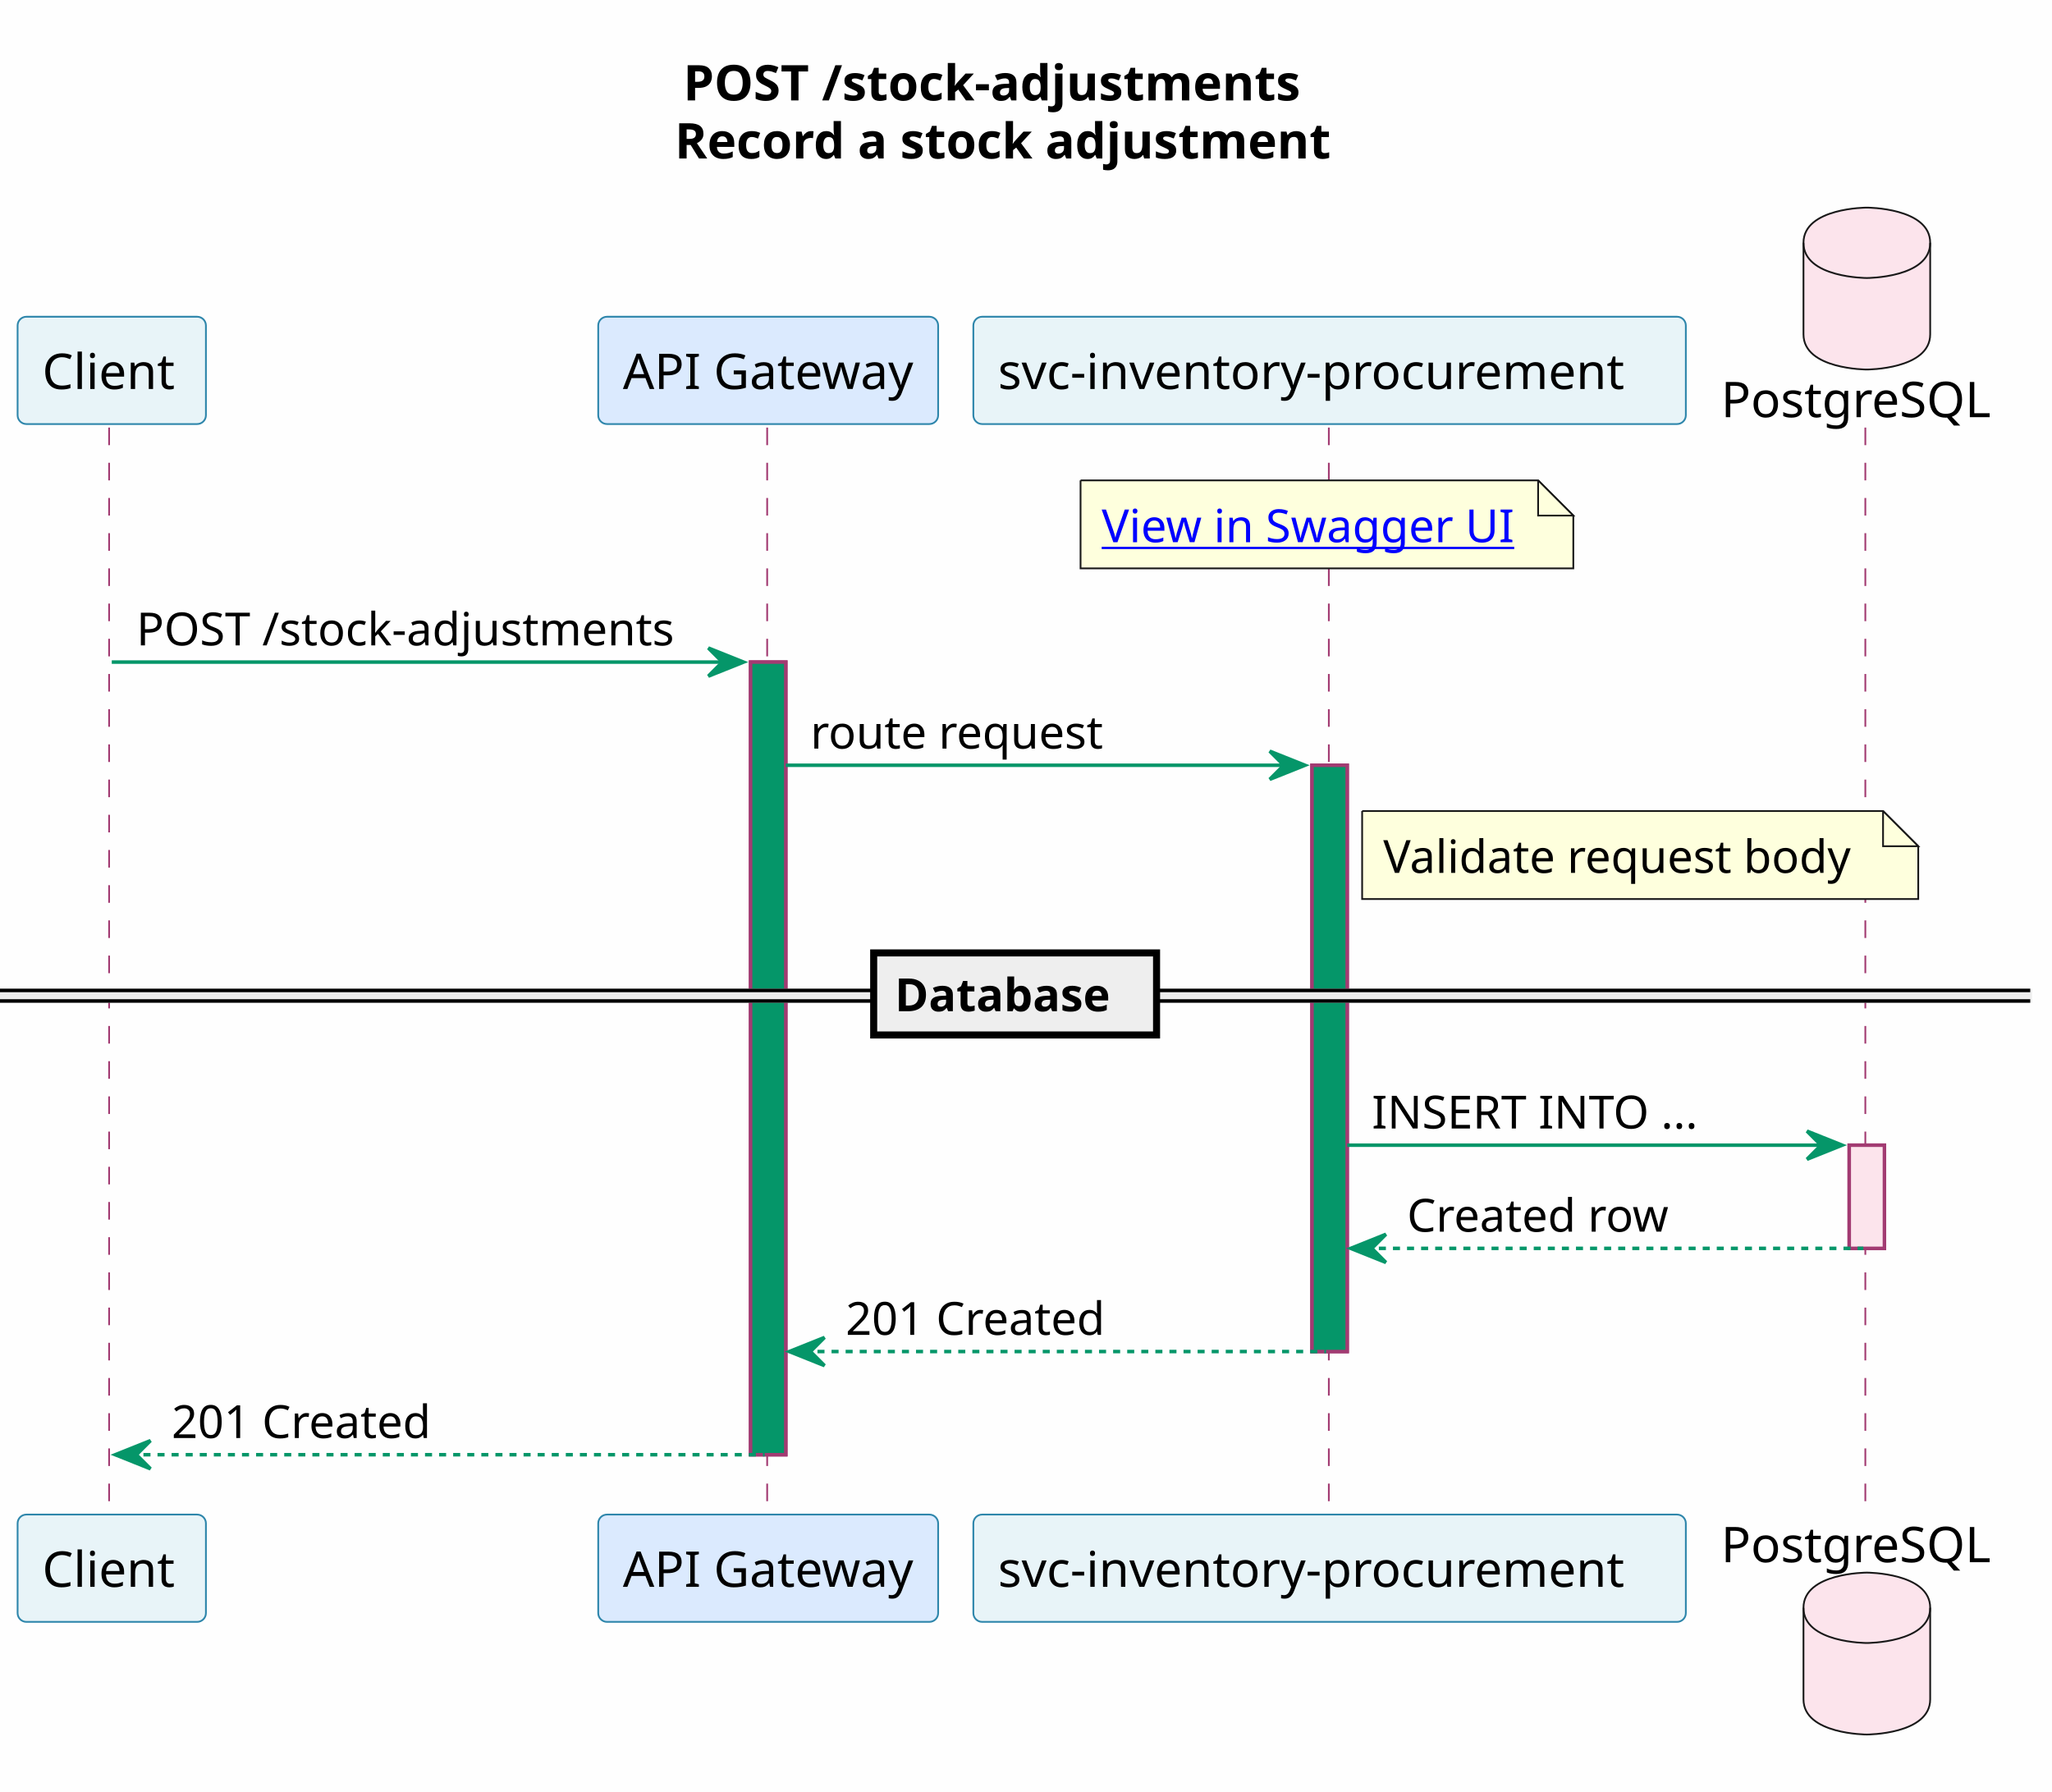
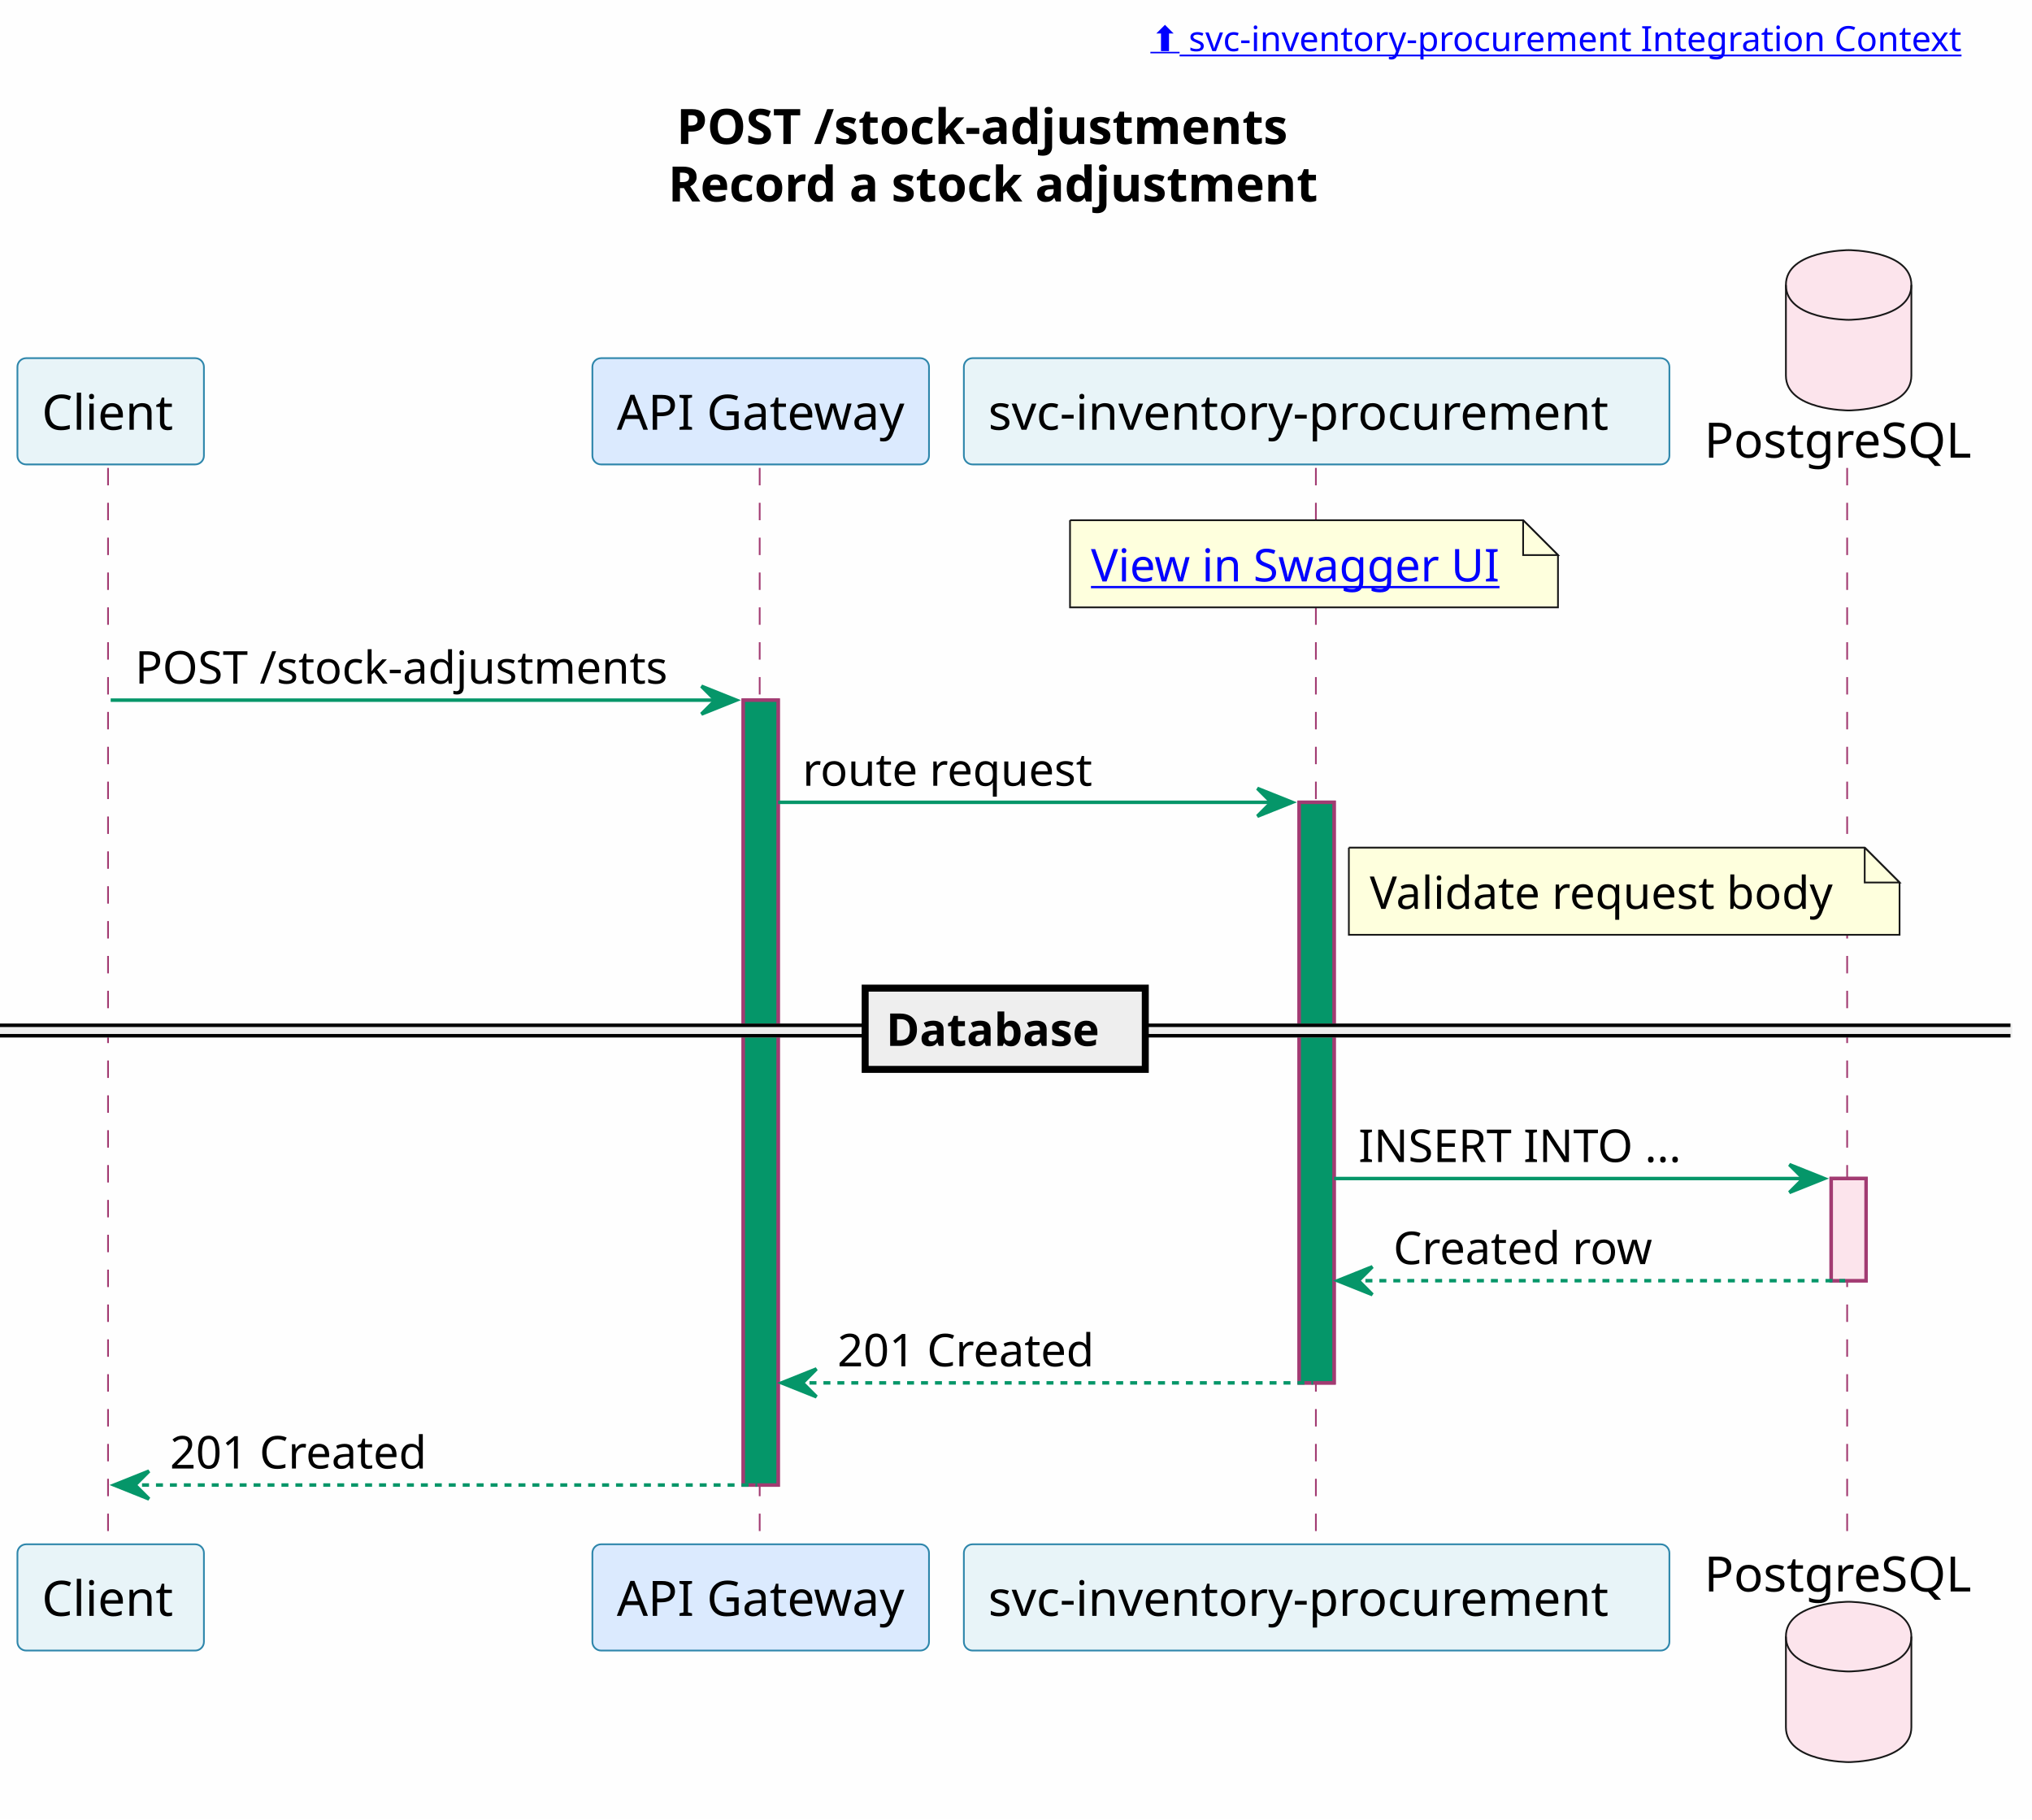
- <svg xmlns="http://www.w3.org/2000/svg" xmlns:xlink="http://www.w3.org/1999/xlink" contentStyleType="text/css" data-diagram-type="SEQUENCE" height="509px" preserveAspectRatio="none" style="width:583px;height:509px;background:#FEFEFE;" version="1.1" viewBox="0 0 583 509" width="583px" zoomAndPan="magnify">
+ <svg xmlns="http://www.w3.org/2000/svg" xmlns:xlink="http://www.w3.org/1999/xlink" contentStyleType="text/css" data-diagram-type="SEQUENCE" height="522px" preserveAspectRatio="none" style="width:583px;height:522px;background:#FEFEFE;" version="1.1" viewBox="0 0 583 522" width="583px" zoomAndPan="magnify">
  <defs />
  <g>
-     <rect fill="#FEFEFE" height="509" style="stroke:none;stroke-width:1;" width="583" x="0" y="0" />
-     <text fill="#000000" font-family="Segoe UI" font-size="14" font-weight="bold" lengthAdjust="spacing" textLength="187.599" x="194.109" y="28.535">POST /stock-adjustments</text>
-     <text fill="#000000" font-family="Segoe UI" font-size="14" font-weight="bold" lengthAdjust="spacing" textLength="192.411" x="191.703" y="45.023">Record a stock adjustment</text>
+     <rect fill="#FEFEFE" height="522" style="stroke:none;stroke-width:1;" width="583" x="0" y="0" />
+     <text fill="#000000" font-family="Segoe UI" font-size="14" font-weight="bold" lengthAdjust="spacing" textLength="187.599" x="194.109" y="41.312">POST /stock-adjustments</text>
+     <text fill="#000000" font-family="Segoe UI" font-size="14" font-weight="bold" lengthAdjust="spacing" textLength="192.411" x="191.703" y="57.801">Record a stock adjustment</text>
    <g>
-       <rect fill="#059669" height="225.174" style="stroke:#A23B72;stroke-width:1;" width="10" x="213.252" y="188.086" />
+       <rect fill="#059669" height="225.174" style="stroke:#A23B72;stroke-width:1;" width="10" x="213.252" y="200.863" />
    </g>
    <g>
-       <rect fill="#059669" height="166.553" style="stroke:#A23B72;stroke-width:1;" width="10" x="372.754" y="217.397" />
+       <rect fill="#059669" height="166.553" style="stroke:#A23B72;stroke-width:1;" width="10" x="372.754" y="230.174" />
    </g>
    <g>
-       <rect fill="#FCE4EC" height="29.311" style="stroke:#A23B72;stroke-width:1;" width="10" x="525.392" y="325.328" />
+       <rect fill="#FCE4EC" height="29.311" style="stroke:#A23B72;stroke-width:1;" width="10" x="525.392" y="338.106" />
    </g>
    <g>
-       <rect fill="#000000" fill-opacity="0" height="309.795" width="8" x="27.752" y="121.465" />
-       <line style="stroke:#A23B72;stroke-width:0.5;stroke-dasharray:5,5;" x1="31" x2="31" y1="121.465" y2="431.26" />
+       <rect fill="#000000" fill-opacity="0" height="309.795" width="8" x="27.752" y="134.242" />
+       <line style="stroke:#A23B72;stroke-width:0.5;stroke-dasharray:5,5;" x1="31" x2="31" y1="134.242" y2="444.037" />
    </g>
    <g>
-       <rect fill="#000000" fill-opacity="0" height="309.795" width="8" x="214.252" y="121.465" />
-       <line style="stroke:#A23B72;stroke-width:0.5;stroke-dasharray:5,5;" x1="217.963" x2="217.963" y1="121.465" y2="431.26" />
+       <rect fill="#000000" fill-opacity="0" height="309.795" width="8" x="214.252" y="134.242" />
+       <line style="stroke:#A23B72;stroke-width:0.5;stroke-dasharray:5,5;" x1="217.963" x2="217.963" y1="134.242" y2="444.037" />
    </g>
    <g>
-       <rect fill="#000000" fill-opacity="0" height="309.795" width="8" x="373.754" y="121.465" />
-       <line style="stroke:#A23B72;stroke-width:0.5;stroke-dasharray:5,5;" x1="377.541" x2="377.541" y1="121.465" y2="431.26" />
+       <rect fill="#000000" fill-opacity="0" height="309.795" width="8" x="373.754" y="134.242" />
+       <line style="stroke:#A23B72;stroke-width:0.5;stroke-dasharray:5,5;" x1="377.541" x2="377.541" y1="134.242" y2="444.037" />
    </g>
    <g>
-       <rect fill="#000000" fill-opacity="0" height="309.795" width="8" x="526.392" y="121.465" />
-       <line style="stroke:#A23B72;stroke-width:0.5;stroke-dasharray:5,5;" x1="529.967" x2="529.967" y1="121.465" y2="431.26" />
+       <rect fill="#000000" fill-opacity="0" height="309.795" width="8" x="526.392" y="134.242" />
+       <line style="stroke:#A23B72;stroke-width:0.5;stroke-dasharray:5,5;" x1="529.967" x2="529.967" y1="134.242" y2="444.037" />
    </g>
    <g class="participant participant-head" data-participant="Client">
-       <rect fill="#E8F4F8" height="30.488" rx="2.5" ry="2.5" style="stroke:#2E86AB;stroke-width:0.5;" width="53.505" x="5" y="89.977" />
-       <text fill="#000000" font-family="Segoe UI" font-size="14" lengthAdjust="spacing" textLength="39.505" x="12" y="110.512">Client</text>
+       <rect fill="#E8F4F8" height="30.488" rx="2.5" ry="2.5" style="stroke:#2E86AB;stroke-width:0.5;" width="53.505" x="5" y="102.754" />
+       <text fill="#000000" font-family="Segoe UI" font-size="14" lengthAdjust="spacing" textLength="39.505" x="12" y="123.289">Client</text>
    </g>
    <g class="participant participant-tail" data-participant="Client">
-       <rect fill="#E8F4F8" height="30.488" rx="2.5" ry="2.5" style="stroke:#2E86AB;stroke-width:0.5;" width="53.505" x="5" y="430.26" />
-       <text fill="#000000" font-family="Segoe UI" font-size="14" lengthAdjust="spacing" textLength="39.505" x="12" y="450.795">Client</text>
+       <rect fill="#E8F4F8" height="30.488" rx="2.5" ry="2.5" style="stroke:#2E86AB;stroke-width:0.5;" width="53.505" x="5" y="443.037" />
+       <text fill="#000000" font-family="Segoe UI" font-size="14" lengthAdjust="spacing" textLength="39.505" x="12" y="463.572">Client</text>
    </g>
    <g class="participant participant-head" data-participant="GW">
-       <rect fill="#DBEAFE" height="30.488" rx="2.5" ry="2.5" style="stroke:#2E86AB;stroke-width:0.5;" width="96.578" x="169.963" y="89.977" />
-       <text fill="#000000" font-family="Segoe UI" font-size="14" lengthAdjust="spacing" textLength="82.578" x="176.963" y="110.512">API Gateway</text>
+       <rect fill="#DBEAFE" height="30.488" rx="2.5" ry="2.5" style="stroke:#2E86AB;stroke-width:0.5;" width="96.578" x="169.963" y="102.754" />
+       <text fill="#000000" font-family="Segoe UI" font-size="14" lengthAdjust="spacing" textLength="82.578" x="176.963" y="123.289">API Gateway</text>
    </g>
    <g class="participant participant-tail" data-participant="GW">
-       <rect fill="#DBEAFE" height="30.488" rx="2.5" ry="2.5" style="stroke:#2E86AB;stroke-width:0.5;" width="96.578" x="169.963" y="430.26" />
-       <text fill="#000000" font-family="Segoe UI" font-size="14" lengthAdjust="spacing" textLength="82.578" x="176.963" y="450.795">API Gateway</text>
+       <rect fill="#DBEAFE" height="30.488" rx="2.5" ry="2.5" style="stroke:#2E86AB;stroke-width:0.5;" width="96.578" x="169.963" y="443.037" />
+       <text fill="#000000" font-family="Segoe UI" font-size="14" lengthAdjust="spacing" textLength="82.578" x="176.963" y="463.572">API Gateway</text>
    </g>
    <g class="participant participant-head" data-participant="Svc">
      <a href="/microservices/svc-inventory-procurement/" target="_top" title="/microservices/svc-inventory-procurement/" xlink:actuate="onRequest" xlink:href="/microservices/svc-inventory-procurement/" xlink:show="new" xlink:title="/microservices/svc-inventory-procurement/" xlink:type="simple">
-         <rect fill="#E8F4F8" height="30.488" rx="2.5" ry="2.5" style="stroke:#2E86AB;stroke-width:0.5;" width="202.426" x="276.541" y="89.977" />
-         <text fill="#000000" font-family="Segoe UI" font-size="14" lengthAdjust="spacing" textLength="188.426" x="283.541" y="110.512">svc-inventory-procurement</text>
+         <rect fill="#E8F4F8" height="30.488" rx="2.5" ry="2.5" style="stroke:#2E86AB;stroke-width:0.5;" width="202.426" x="276.541" y="102.754" />
+         <text fill="#000000" font-family="Segoe UI" font-size="14" lengthAdjust="spacing" textLength="188.426" x="283.541" y="123.289">svc-inventory-procurement</text>
      </a>
    </g>
    <g class="participant participant-tail" data-participant="Svc">
      <a href="/microservices/svc-inventory-procurement/" target="_top" title="/microservices/svc-inventory-procurement/" xlink:actuate="onRequest" xlink:href="/microservices/svc-inventory-procurement/" xlink:show="new" xlink:title="/microservices/svc-inventory-procurement/" xlink:type="simple">
-         <rect fill="#E8F4F8" height="30.488" rx="2.5" ry="2.5" style="stroke:#2E86AB;stroke-width:0.5;" width="202.426" x="276.541" y="430.26" />
-         <text fill="#000000" font-family="Segoe UI" font-size="14" lengthAdjust="spacing" textLength="188.426" x="283.541" y="450.795">svc-inventory-procurement</text>
+         <rect fill="#E8F4F8" height="30.488" rx="2.5" ry="2.5" style="stroke:#2E86AB;stroke-width:0.5;" width="202.426" x="276.541" y="443.037" />
+         <text fill="#000000" font-family="Segoe UI" font-size="14" lengthAdjust="spacing" textLength="188.426" x="283.541" y="463.572">svc-inventory-procurement</text>
      </a>
    </g>
    <g class="participant participant-head" data-participant="DB">
-       <text fill="#000000" font-family="Segoe UI" font-size="14" lengthAdjust="spacing" textLength="76.85" x="488.967" y="118.512">PostgreSQL</text>
-       <path d="M512.392,68.977 C512.392,58.977 530.392,58.977 530.392,58.977 C530.392,58.977 548.392,58.977 548.392,68.977 L548.392,94.977 C548.392,104.977 530.392,104.977 530.392,104.977 C530.392,104.977 512.392,104.977 512.392,94.977 L512.392,68.977" fill="#FCE4EC" style="stroke:#181818;stroke-width:0.5;" />
-       <path d="M512.392,68.977 C512.392,78.977 530.392,78.977 530.392,78.977 C530.392,78.977 548.392,78.977 548.392,68.977" fill="none" style="stroke:#181818;stroke-width:0.5;" />
+       <text fill="#000000" font-family="Segoe UI" font-size="14" lengthAdjust="spacing" textLength="76.85" x="488.967" y="131.289">PostgreSQL</text>
+       <path d="M512.392,81.754 C512.392,71.754 530.392,71.754 530.392,71.754 C530.392,71.754 548.392,71.754 548.392,81.754 L548.392,107.754 C548.392,117.754 530.392,117.754 530.392,117.754 C530.392,117.754 512.392,117.754 512.392,107.754 L512.392,81.754" fill="#FCE4EC" style="stroke:#181818;stroke-width:0.5;" />
+       <path d="M512.392,81.754 C512.392,91.754 530.392,91.754 530.392,91.754 C530.392,91.754 548.392,91.754 548.392,81.754" fill="none" style="stroke:#181818;stroke-width:0.5;" />
    </g>
    <g class="participant participant-tail" data-participant="DB">
-       <text fill="#000000" font-family="Segoe UI" font-size="14" lengthAdjust="spacing" textLength="76.85" x="488.967" y="443.795">PostgreSQL</text>
-       <path d="M512.392,456.748 C512.392,446.748 530.392,446.748 530.392,446.748 C530.392,446.748 548.392,446.748 548.392,456.748 L548.392,482.748 C548.392,492.748 530.392,492.748 530.392,492.748 C530.392,492.748 512.392,492.748 512.392,482.748 L512.392,456.748" fill="#FCE4EC" style="stroke:#181818;stroke-width:0.5;" />
-       <path d="M512.392,456.748 C512.392,466.748 530.392,466.748 530.392,466.748 C530.392,466.748 548.392,466.748 548.392,456.748" fill="none" style="stroke:#181818;stroke-width:0.5;" />
+       <text fill="#000000" font-family="Segoe UI" font-size="14" lengthAdjust="spacing" textLength="76.85" x="488.967" y="456.572">PostgreSQL</text>
+       <path d="M512.392,469.525 C512.392,459.525 530.392,459.525 530.392,459.525 C530.392,459.525 548.392,459.525 548.392,469.525 L548.392,495.525 C548.392,505.525 530.392,505.525 530.392,505.525 C530.392,505.525 512.392,505.525 512.392,495.525 L512.392,469.525" fill="#FCE4EC" style="stroke:#181818;stroke-width:0.5;" />
+       <path d="M512.392,469.525 C512.392,479.525 530.392,479.525 530.392,479.525 C530.392,479.525 548.392,479.525 548.392,469.525" fill="none" style="stroke:#181818;stroke-width:0.5;" />
    </g>
    <g>
-       <rect fill="#059669" height="225.174" style="stroke:#A23B72;stroke-width:1;" width="10" x="213.252" y="188.086" />
+       <rect fill="#059669" height="225.174" style="stroke:#A23B72;stroke-width:1;" width="10" x="213.252" y="200.863" />
    </g>
    <g>
-       <rect fill="#059669" height="166.553" style="stroke:#A23B72;stroke-width:1;" width="10" x="372.754" y="217.397" />
+       <rect fill="#059669" height="166.553" style="stroke:#A23B72;stroke-width:1;" width="10" x="372.754" y="230.174" />
    </g>
    <g>
-       <rect fill="#FCE4EC" height="29.311" style="stroke:#A23B72;stroke-width:1;" width="10" x="525.392" y="325.328" />
+       <rect fill="#FCE4EC" height="29.311" style="stroke:#A23B72;stroke-width:1;" width="10" x="525.392" y="338.106" />
    </g>
-     <path d="M307,136.465 L307,161.465 L447,161.465 L447,146.465 L437,136.465 L307,136.465" fill="#FEFFDD" style="stroke:#181818;stroke-width:0.5;" />
-     <path d="M437,136.465 L437,146.465 L447,146.465 L437,136.465" fill="#FEFFDD" style="stroke:#181818;stroke-width:0.5;" />
+     <path d="M307,149.242 L307,174.242 L447,174.242 L447,159.242 L437,149.242 L307,149.242" fill="#FEFFDD" style="stroke:#181818;stroke-width:0.5;" />
+     <path d="M437,149.242 L437,159.242 L447,159.242 L437,149.242" fill="#FEFFDD" style="stroke:#181818;stroke-width:0.5;" />
    <a href="/services/api/svc-inventory-procurement.html" target="_top" title="/services/api/svc-inventory-procurement.html" xlink:actuate="onRequest" xlink:href="/services/api/svc-inventory-procurement.html" xlink:show="new" xlink:title="/services/api/svc-inventory-procurement.html" xlink:type="simple">
-       <text fill="#0000FF" font-family="Segoe UI" font-size="13" lengthAdjust="spacing" text-decoration="underline" textLength="119.406" x="313" y="154.033">View in Swagger UI</text>
+       <text fill="#0000FF" font-family="Segoe UI" font-size="13" lengthAdjust="spacing" text-decoration="underline" textLength="119.406" x="313" y="166.81">View in Swagger UI</text>
    </a>
    <g class="message" data-participant-1="Client" data-participant-2="GW">
-       <polygon fill="#059669" points="201.252,184.086,211.252,188.086,201.252,192.086,205.252,188.086" style="stroke:#059669;stroke-width:1;" />
-       <line style="stroke:#059669;stroke-width:1;" x1="31.752" x2="207.252" y1="188.086" y2="188.086" />
-       <text fill="#000000" font-family="Segoe UI" font-size="13" lengthAdjust="spacing" textLength="162.5" x="38.752" y="183.344">POST /stock-adjustments</text>
+       <polygon fill="#059669" points="201.252,196.863,211.252,200.863,201.252,204.863,205.252,200.863" style="stroke:#059669;stroke-width:1;" />
+       <line style="stroke:#059669;stroke-width:1;" x1="31.752" x2="207.252" y1="200.863" y2="200.863" />
+       <text fill="#000000" font-family="Segoe UI" font-size="13" lengthAdjust="spacing" textLength="162.5" x="38.752" y="196.121">POST /stock-adjustments</text>
    </g>
    <g class="message" data-participant-1="GW" data-participant-2="Svc">
-       <polygon fill="#059669" points="360.754,213.397,370.754,217.397,360.754,221.397,364.754,217.397" style="stroke:#059669;stroke-width:1;" />
-       <line style="stroke:#059669;stroke-width:1;" x1="223.252" x2="366.754" y1="217.397" y2="217.397" />
-       <text fill="#000000" font-family="Segoe UI" font-size="13" lengthAdjust="spacing" textLength="85.135" x="230.252" y="212.654">route request</text>
+       <polygon fill="#059669" points="360.754,226.174,370.754,230.174,360.754,234.174,364.754,230.174" style="stroke:#059669;stroke-width:1;" />
+       <line style="stroke:#059669;stroke-width:1;" x1="223.252" x2="366.754" y1="230.174" y2="230.174" />
+       <text fill="#000000" font-family="Segoe UI" font-size="13" lengthAdjust="spacing" textLength="85.135" x="230.252" y="225.432">route request</text>
    </g>
-     <path d="M387,230.397 L387,255.397 L545,255.397 L545,240.397 L535,230.397 L387,230.397" fill="#FEFFDD" style="stroke:#181818;stroke-width:0.5;" />
-     <path d="M535,230.397 L535,240.397 L545,240.397 L535,230.397" fill="#FEFFDD" style="stroke:#181818;stroke-width:0.5;" />
-     <text fill="#000000" font-family="Segoe UI" font-size="13" lengthAdjust="spacing" textLength="137.573" x="393" y="247.965">Validate request body</text>
-     <rect fill="#EEEEEE" height="3" style="stroke:#EEEEEE;stroke-width:1;" width="576.817" x="0" y="281.362" />
-     <line style="stroke:#000000;stroke-width:1;" x1="0" x2="576.817" y1="281.362" y2="281.362" />
-     <line style="stroke:#000000;stroke-width:1;" x1="0" x2="576.817" y1="284.362" y2="284.362" />
-     <rect fill="#EEEEEE" height="23.311" style="stroke:#000000;stroke-width:2;" width="80.371" x="248.223" y="270.707" />
-     <text fill="#000000" font-family="Segoe UI" font-size="13" font-weight="bold" lengthAdjust="spacing" textLength="62.086" x="254.223" y="287.275">Database</text>
+     <path d="M387,243.174 L387,268.174 L545,268.174 L545,253.174 L535,243.174 L387,243.174" fill="#FEFFDD" style="stroke:#181818;stroke-width:0.5;" />
+     <path d="M535,243.174 L535,253.174 L545,253.174 L535,243.174" fill="#FEFFDD" style="stroke:#181818;stroke-width:0.5;" />
+     <text fill="#000000" font-family="Segoe UI" font-size="13" lengthAdjust="spacing" textLength="137.573" x="393" y="260.742">Validate request body</text>
+     <rect fill="#EEEEEE" height="3" style="stroke:#EEEEEE;stroke-width:1;" width="576.817" x="0" y="294.14" />
+     <line style="stroke:#000000;stroke-width:1;" x1="0" x2="576.817" y1="294.14" y2="294.14" />
+     <line style="stroke:#000000;stroke-width:1;" x1="0" x2="576.817" y1="297.14" y2="297.14" />
+     <rect fill="#EEEEEE" height="23.311" style="stroke:#000000;stroke-width:2;" width="80.371" x="248.223" y="283.484" />
+     <text fill="#000000" font-family="Segoe UI" font-size="13" font-weight="bold" lengthAdjust="spacing" textLength="62.086" x="254.223" y="300.053">Database</text>
    <g class="message" data-participant-1="Svc" data-participant-2="DB">
-       <polygon fill="#059669" points="513.392,321.328,523.392,325.328,513.392,329.328,517.392,325.328" style="stroke:#059669;stroke-width:1;" />
-       <line style="stroke:#059669;stroke-width:1;" x1="382.754" x2="519.392" y1="325.328" y2="325.328" />
-       <text fill="#000000" font-family="Segoe UI" font-size="13" lengthAdjust="spacing" textLength="96.072" x="389.754" y="320.586">INSERT INTO ...</text>
+       <polygon fill="#059669" points="513.392,334.106,523.392,338.106,513.392,342.106,517.392,338.106" style="stroke:#059669;stroke-width:1;" />
+       <line style="stroke:#059669;stroke-width:1;" x1="382.754" x2="519.392" y1="338.106" y2="338.106" />
+       <text fill="#000000" font-family="Segoe UI" font-size="13" lengthAdjust="spacing" textLength="96.072" x="389.754" y="333.363">INSERT INTO ...</text>
    </g>
    <g class="message" data-participant-1="DB" data-participant-2="Svc">
-       <polygon fill="#059669" points="393.754,350.639,383.754,354.639,393.754,358.639,389.754,354.639" style="stroke:#059669;stroke-width:1;" />
-       <line style="stroke:#059669;stroke-width:1;stroke-dasharray:2,2;" x1="387.754" x2="529.392" y1="354.639" y2="354.639" />
-       <text fill="#000000" font-family="Segoe UI" font-size="13" lengthAdjust="spacing" textLength="76.457" x="399.754" y="349.897">Created row</text>
+       <polygon fill="#059669" points="393.754,363.416,383.754,367.416,393.754,371.416,389.754,367.416" style="stroke:#059669;stroke-width:1;" />
+       <line style="stroke:#059669;stroke-width:1;stroke-dasharray:2,2;" x1="387.754" x2="529.392" y1="367.416" y2="367.416" />
+       <text fill="#000000" font-family="Segoe UI" font-size="13" lengthAdjust="spacing" textLength="76.457" x="399.754" y="362.674">Created row</text>
    </g>
    <g class="message" data-participant-1="Svc" data-participant-2="GW">
-       <polygon fill="#059669" points="234.252,379.949,224.252,383.949,234.252,387.949,230.252,383.949" style="stroke:#059669;stroke-width:1;" />
-       <line style="stroke:#059669;stroke-width:1;stroke-dasharray:2,2;" x1="228.252" x2="376.754" y1="383.949" y2="383.949" />
-       <text fill="#000000" font-family="Segoe UI" font-size="13" lengthAdjust="spacing" textLength="77.797" x="240.252" y="379.207">201 Created</text>
+       <polygon fill="#059669" points="234.252,392.727,224.252,396.727,234.252,400.727,230.252,396.727" style="stroke:#059669;stroke-width:1;" />
+       <line style="stroke:#059669;stroke-width:1;stroke-dasharray:2,2;" x1="228.252" x2="376.754" y1="396.727" y2="396.727" />
+       <text fill="#000000" font-family="Segoe UI" font-size="13" lengthAdjust="spacing" textLength="77.797" x="240.252" y="391.984">201 Created</text>
    </g>
    <g class="message" data-participant-1="GW" data-participant-2="Client">
-       <polygon fill="#059669" points="42.752,409.26,32.752,413.26,42.752,417.26,38.752,413.26" style="stroke:#059669;stroke-width:1;" />
-       <line style="stroke:#059669;stroke-width:1;stroke-dasharray:2,2;" x1="36.752" x2="217.252" y1="413.26" y2="413.26" />
-       <text fill="#000000" font-family="Segoe UI" font-size="13" lengthAdjust="spacing" textLength="77.797" x="48.752" y="408.518">201 Created</text>
+       <polygon fill="#059669" points="42.752,422.037,32.752,426.037,42.752,430.037,38.752,426.037" style="stroke:#059669;stroke-width:1;" />
+       <line style="stroke:#059669;stroke-width:1;stroke-dasharray:2,2;" x1="36.752" x2="217.252" y1="426.037" y2="426.037" />
+       <text fill="#000000" font-family="Segoe UI" font-size="13" lengthAdjust="spacing" textLength="77.797" x="48.752" y="421.295">201 Created</text>
    </g>
+     <a href="/microservices/svc-inventory-procurement/#integration-context" target="_top" title="/microservices/svc-inventory-procurement/#integration-context" xlink:actuate="onRequest" xlink:href="/microservices/svc-inventory-procurement/#integration-context" xlink:show="new" xlink:title="/microservices/svc-inventory-procurement/#integration-context" xlink:type="simple">
+       <text fill="#0000FF" font-family="Segoe UI" font-size="10" lengthAdjust="spacing" text-decoration="underline" textLength="245.762" x="330.055" y="14.668">⬆ svc-inventory-procurement Integration Context</text>
+     </a>
  </g>
</svg>
